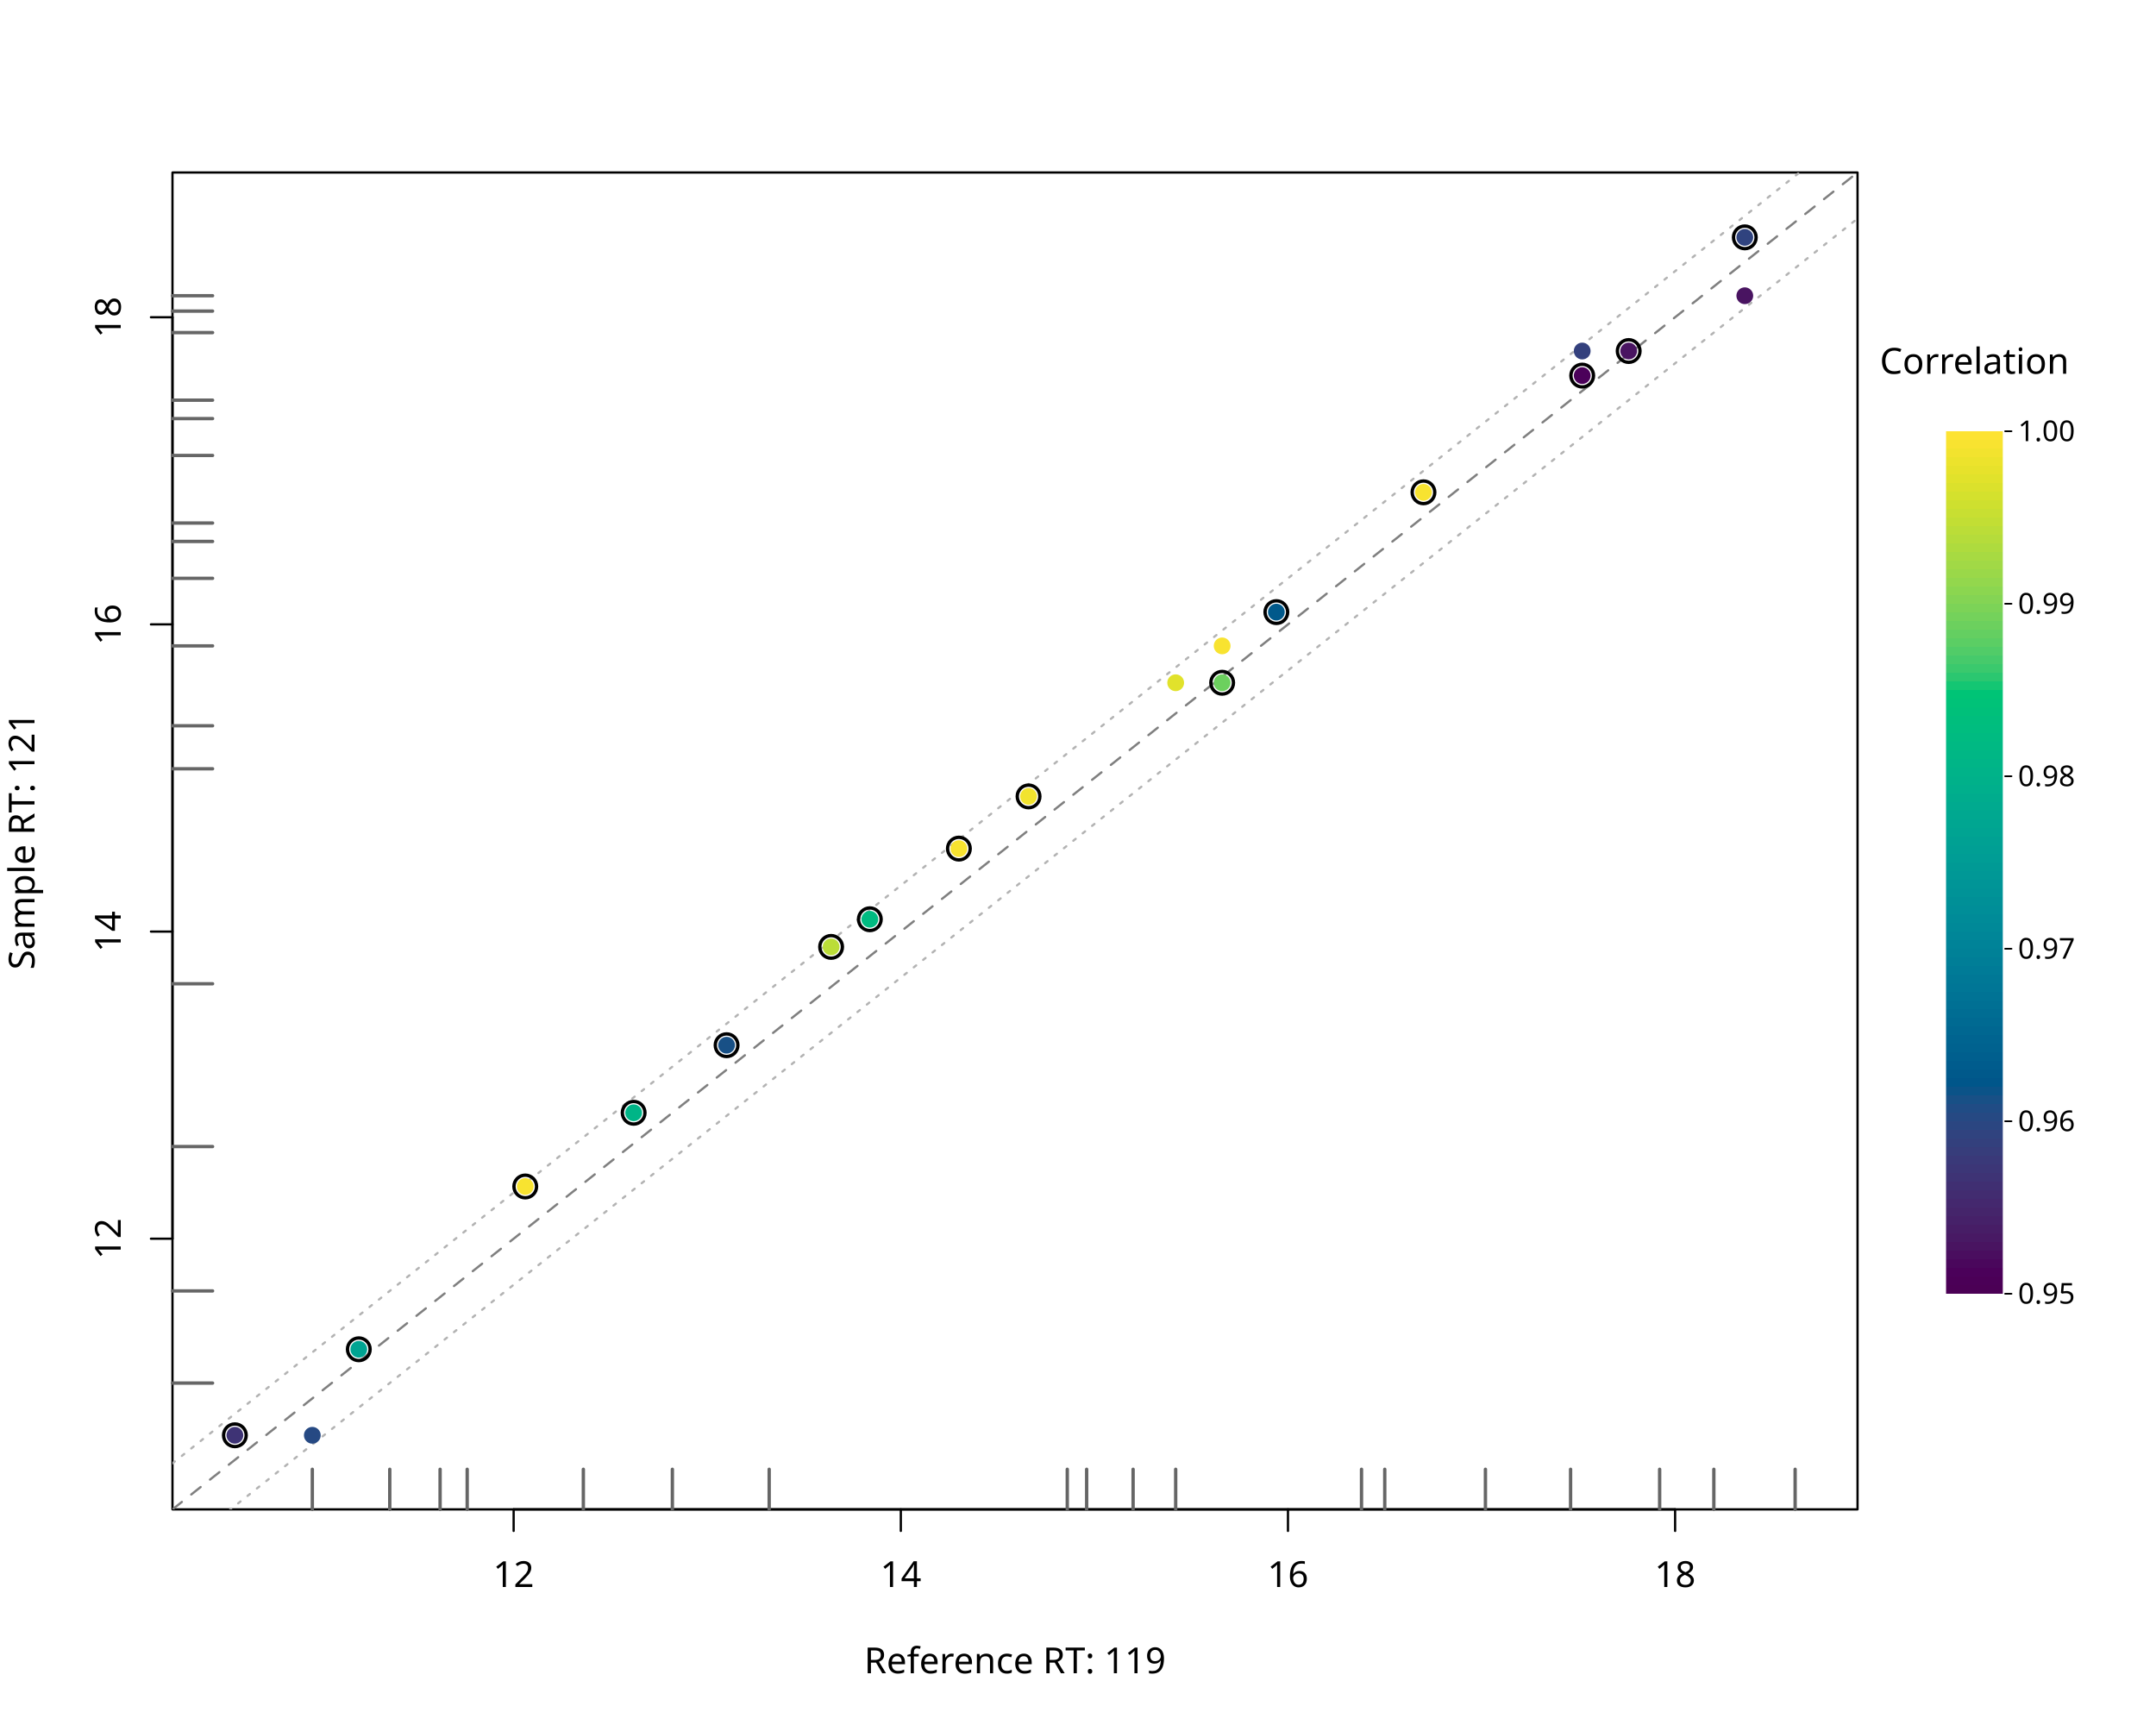
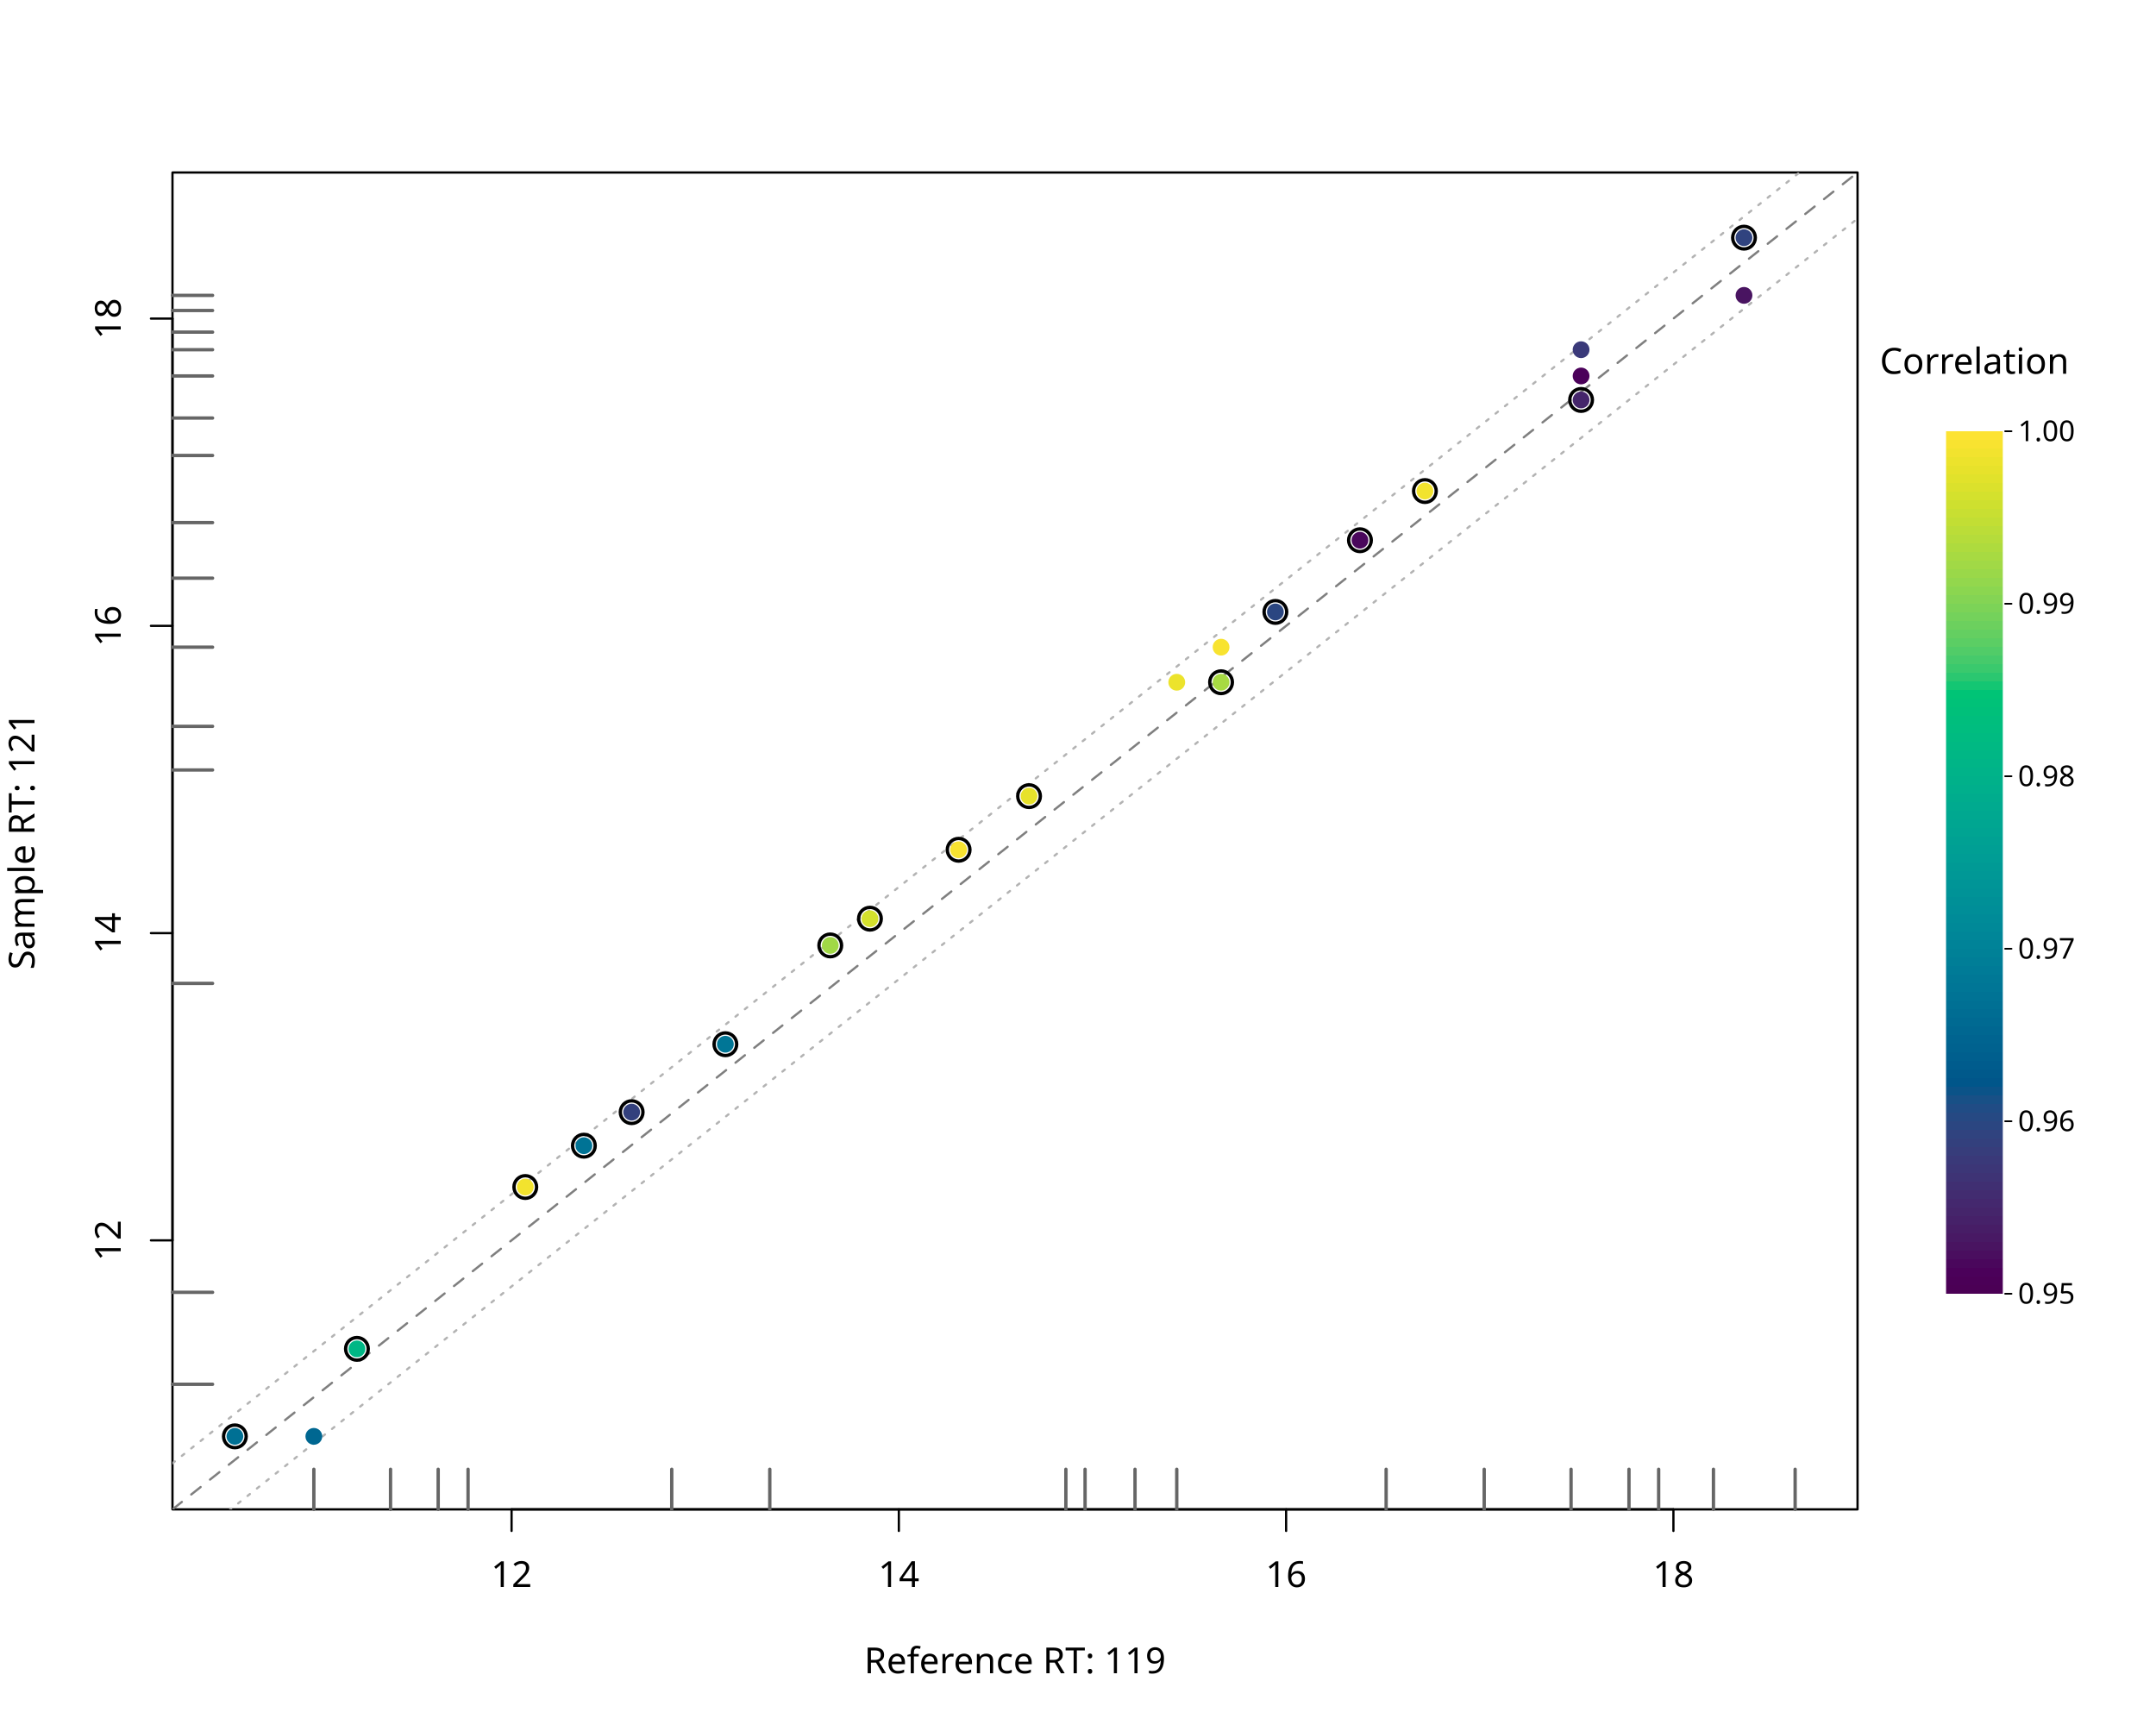
<svg xmlns="http://www.w3.org/2000/svg" class="svglite" data-engine-version="2.0" width="720.00pt" height="576.00pt" viewBox="0 0 720.00 576.00">
  <defs>
    <style type="text/css">
    .svglite line, .svglite polyline, .svglite polygon, .svglite path, .svglite rect, .svglite circle {
      fill: none;
      stroke: #000000;
      stroke-linecap: round;
      stroke-linejoin: round;
      stroke-miterlimit: 10.00;
    }
  </style>
  </defs>
  <rect width="100%" height="100%" style="stroke: none; fill: #FFFFFF;" />
  <defs>
    <clipPath id="cpMC4wMHw3MjAuMDB8MC4wMHw1NzYuMDA=">
      <rect x="0.00" y="0.00" width="720.00" height="576.00" />
    </clipPath>
  </defs>
  <g clip-path="url(#cpMC4wMHw3MjAuMDB8MC4wMHw1NzYuMDA=)">
-     <line x1="171.53" y1="504.00" x2="559.41" y2="504.00" style="stroke-width: 0.75;" />
-     <line x1="171.53" y1="504.00" x2="171.53" y2="511.20" style="stroke-width: 0.75;" />
-     <line x1="300.83" y1="504.00" x2="300.83" y2="511.20" style="stroke-width: 0.75;" />
-     <line x1="430.12" y1="504.00" x2="430.12" y2="511.20" style="stroke-width: 0.75;" />
-     <line x1="559.41" y1="504.00" x2="559.41" y2="511.20" style="stroke-width: 0.75;" />
-     <text x="171.53" y="529.92" text-anchor="middle" style="font-size: 12.00px; font-family: sans;" textLength="13.35px" lengthAdjust="spacingAndGlyphs">12</text>
-     <text x="300.83" y="529.92" text-anchor="middle" style="font-size: 12.00px; font-family: sans;" textLength="13.35px" lengthAdjust="spacingAndGlyphs">14</text>
-     <text x="430.12" y="529.92" text-anchor="middle" style="font-size: 12.00px; font-family: sans;" textLength="13.35px" lengthAdjust="spacingAndGlyphs">16</text>
-     <text x="559.41" y="529.92" text-anchor="middle" style="font-size: 12.00px; font-family: sans;" textLength="13.35px" lengthAdjust="spacingAndGlyphs">18</text>
-     <line x1="57.60" y1="413.62" x2="57.60" y2="105.93" style="stroke-width: 0.75;" />
-     <line x1="57.60" y1="413.62" x2="50.40" y2="413.62" style="stroke-width: 0.75;" />
-     <line x1="57.60" y1="311.06" x2="50.40" y2="311.06" style="stroke-width: 0.75;" />
-     <line x1="57.60" y1="208.49" x2="50.40" y2="208.49" style="stroke-width: 0.75;" />
-     <line x1="57.60" y1="105.93" x2="50.40" y2="105.93" style="stroke-width: 0.75;" />
-     <text transform="translate(40.32,413.62) rotate(-90)" text-anchor="middle" style="font-size: 12.00px; font-family: sans;" textLength="13.35px" lengthAdjust="spacingAndGlyphs">12</text>
-     <text transform="translate(40.32,311.06) rotate(-90)" text-anchor="middle" style="font-size: 12.00px; font-family: sans;" textLength="13.35px" lengthAdjust="spacingAndGlyphs">14</text>
-     <text transform="translate(40.32,208.49) rotate(-90)" text-anchor="middle" style="font-size: 12.00px; font-family: sans;" textLength="13.35px" lengthAdjust="spacingAndGlyphs">16</text>
-     <text transform="translate(40.32,105.93) rotate(-90)" text-anchor="middle" style="font-size: 12.00px; font-family: sans;" textLength="13.35px" lengthAdjust="spacingAndGlyphs">18</text>
+     <line x1="170.84" y1="504.00" x2="558.84" y2="504.00" style="stroke-width: 0.75;" />
+     <line x1="170.84" y1="504.00" x2="170.84" y2="511.20" style="stroke-width: 0.75;" />
+     <line x1="300.17" y1="504.00" x2="300.17" y2="511.20" style="stroke-width: 0.75;" />
+     <line x1="429.50" y1="504.00" x2="429.50" y2="511.20" style="stroke-width: 0.75;" />
+     <line x1="558.84" y1="504.00" x2="558.84" y2="511.20" style="stroke-width: 0.75;" />
+     <text x="170.84" y="529.92" text-anchor="middle" style="font-size: 12.00px; font-family: sans;" textLength="13.35px" lengthAdjust="spacingAndGlyphs">12</text>
+     <text x="300.17" y="529.92" text-anchor="middle" style="font-size: 12.00px; font-family: sans;" textLength="13.35px" lengthAdjust="spacingAndGlyphs">14</text>
+     <text x="429.50" y="529.92" text-anchor="middle" style="font-size: 12.00px; font-family: sans;" textLength="13.35px" lengthAdjust="spacingAndGlyphs">16</text>
+     <text x="558.84" y="529.92" text-anchor="middle" style="font-size: 12.00px; font-family: sans;" textLength="13.35px" lengthAdjust="spacingAndGlyphs">18</text>
+     <line x1="57.60" y1="414.17" x2="57.60" y2="106.38" style="stroke-width: 0.75;" />
+     <line x1="57.60" y1="414.17" x2="50.40" y2="414.17" style="stroke-width: 0.75;" />
+     <line x1="57.60" y1="311.58" x2="50.40" y2="311.58" style="stroke-width: 0.75;" />
+     <line x1="57.60" y1="208.98" x2="50.40" y2="208.98" style="stroke-width: 0.75;" />
+     <line x1="57.60" y1="106.38" x2="50.40" y2="106.38" style="stroke-width: 0.75;" />
+     <text transform="translate(40.32,414.17) rotate(-90)" text-anchor="middle" style="font-size: 12.00px; font-family: sans;" textLength="13.35px" lengthAdjust="spacingAndGlyphs">12</text>
+     <text transform="translate(40.32,311.58) rotate(-90)" text-anchor="middle" style="font-size: 12.00px; font-family: sans;" textLength="13.35px" lengthAdjust="spacingAndGlyphs">14</text>
+     <text transform="translate(40.32,208.98) rotate(-90)" text-anchor="middle" style="font-size: 12.00px; font-family: sans;" textLength="13.35px" lengthAdjust="spacingAndGlyphs">16</text>
+     <text transform="translate(40.32,106.38) rotate(-90)" text-anchor="middle" style="font-size: 12.00px; font-family: sans;" textLength="13.35px" lengthAdjust="spacingAndGlyphs">18</text>
    <polygon points="57.60,504.00 620.33,504.00 620.33,57.60 57.60,57.60 " style="stroke-width: 0.75; fill: none;" />
  </g>
  <defs>
    <clipPath id="cpMC4wMHw2NDkuMTN8MC4wMHw1NzYuMDA=">
      <rect x="0.00" y="0.00" width="649.13" height="576.00" />
    </clipPath>
  </defs>
  <g clip-path="url(#cpMC4wMHw2NDkuMTN8MC4wMHw1NzYuMDA=)">
    <text x="338.97" y="558.72" text-anchor="middle" style="font-size: 12.00px; font-family: sans;" textLength="101.40px" lengthAdjust="spacingAndGlyphs">Reference RT: 119</text>
    <text transform="translate(11.52,280.80) rotate(-90)" text-anchor="middle" style="font-size: 12.00px; font-family: sans;" textLength="86.72px" lengthAdjust="spacingAndGlyphs">Sample RT: 121</text>
  </g>
  <defs>
    <clipPath id="cpNTcuNjB8NjIwLjMzfDU3LjYwfDUwNC4wMA==">
      <rect x="57.60" y="57.60" width="562.73" height="446.40" />
    </clipPath>
  </defs>
  <g clip-path="url(#cpNTcuNjB8NjIwLjMzfDU3LjYwfDUwNC4wMA==)">
    <line x1="57.60" y1="504.00" x2="620.33" y2="57.60" style="stroke-width: 0.75; stroke: #7F7F7F; stroke-dasharray: 4.00,4.00;" />
-     <line x1="57.60" y1="488.62" x2="620.33" y2="42.22" style="stroke-width: 0.75; stroke: #B3B3B3; stroke-dasharray: 1.00,3.00;" />
-     <line x1="57.60" y1="519.38" x2="620.33" y2="72.98" style="stroke-width: 0.75; stroke: #B3B3B3; stroke-dasharray: 1.00,3.00;" />
-     <circle cx="78.44" cy="479.26" r="2.43" style="stroke-width: 0.75; stroke: #3E3375; fill: #3E3375;" />
-     <circle cx="104.30" cy="479.26" r="2.43" style="stroke-width: 0.75; stroke: #264983; fill: #264983;" />
-     <circle cx="119.82" cy="450.54" r="2.43" style="stroke-width: 0.75; stroke: #00A492; fill: #00A492;" />
-     <circle cx="175.41" cy="396.18" r="2.43" style="stroke-width: 0.75; stroke: #F8E330; fill: #F8E330;" />
-     <circle cx="211.61" cy="371.57" r="2.43" style="stroke-width: 0.75; stroke: #00B587; fill: #00B587;" />
-     <circle cx="242.64" cy="349.01" r="2.43" style="stroke-width: 0.75; stroke: #185086; fill: #185086;" />
-     <circle cx="277.55" cy="316.18" r="2.43" style="stroke-width: 0.75; stroke: #BBDD38; fill: #BBDD38;" />
-     <circle cx="290.48" cy="306.95" r="2.43" style="stroke-width: 0.75; stroke: #00BB81; fill: #00BB81;" />
-     <circle cx="320.22" cy="283.36" r="2.43" style="stroke-width: 0.75; stroke: #F8E330; fill: #F8E330;" />
-     <circle cx="343.49" cy="265.93" r="2.43" style="stroke-width: 0.75; stroke: #F2E32E; fill: #F2E32E;" />
-     <circle cx="392.62" cy="227.98" r="2.43" style="stroke-width: 0.75; stroke: #E1E22B; fill: #E1E22B;" />
-     <circle cx="408.14" cy="227.98" r="2.43" style="stroke-width: 0.75; stroke: #6CD05E; fill: #6CD05E;" />
-     <circle cx="408.14" cy="215.67" r="2.43" style="stroke-width: 0.75; stroke: #F8E330; fill: #F8E330;" />
-     <circle cx="426.24" cy="204.39" r="2.43" style="stroke-width: 0.75; stroke: #00598B; fill: #00598B;" />
-     <circle cx="475.37" cy="164.39" r="2.43" style="stroke-width: 0.75; stroke: #F8E330; fill: #F8E330;" />
-     <circle cx="528.38" cy="125.42" r="2.43" style="stroke-width: 0.75; stroke: #4B015A; fill: #4B015A;" />
-     <circle cx="528.38" cy="117.21" r="2.43" style="stroke-width: 0.75; stroke: #33407D; fill: #33407D;" />
-     <circle cx="543.90" cy="117.21" r="2.43" style="stroke-width: 0.75; stroke: #491461; fill: #491461;" />
-     <circle cx="582.68" cy="98.75" r="2.43" style="stroke-width: 0.75; stroke: #491461; fill: #491461;" />
-     <circle cx="582.68" cy="79.26" r="2.43" style="stroke-width: 0.75; stroke: #30437F; fill: #30437F;" />
-     <circle cx="408.14" cy="227.98" r="3.78" style="stroke-width: 1.12;" />
-     <circle cx="543.90" cy="117.21" r="3.78" style="stroke-width: 1.12;" />
-     <circle cx="119.82" cy="450.54" r="3.78" style="stroke-width: 1.12;" />
-     <circle cx="475.37" cy="164.39" r="3.78" style="stroke-width: 1.12;" />
-     <circle cx="528.38" cy="125.42" r="3.78" style="stroke-width: 1.12;" />
-     <circle cx="426.24" cy="204.39" r="3.78" style="stroke-width: 1.12;" />
-     <circle cx="343.49" cy="265.93" r="3.78" style="stroke-width: 1.12;" />
-     <circle cx="242.64" cy="349.01" r="3.78" style="stroke-width: 1.12;" />
-     <circle cx="211.61" cy="371.57" r="3.78" style="stroke-width: 1.12;" />
-     <circle cx="582.68" cy="79.26" r="3.78" style="stroke-width: 1.12;" />
-     <circle cx="78.44" cy="479.26" r="3.78" style="stroke-width: 1.12;" />
-     <circle cx="320.22" cy="283.36" r="3.78" style="stroke-width: 1.12;" />
-     <circle cx="277.55" cy="316.18" r="3.78" style="stroke-width: 1.12;" />
-     <circle cx="290.48" cy="306.95" r="3.78" style="stroke-width: 1.12;" />
-     <circle cx="175.41" cy="396.18" r="3.78" style="stroke-width: 1.12;" />
+     <line x1="57.60" y1="488.61" x2="620.33" y2="42.21" style="stroke-width: 0.75; stroke: #B3B3B3; stroke-dasharray: 1.00,3.00;" />
+     <line x1="57.60" y1="519.39" x2="620.33" y2="72.99" style="stroke-width: 0.75; stroke: #B3B3B3; stroke-dasharray: 1.00,3.00;" />
+     <circle cx="78.44" cy="479.62" r="2.43" style="stroke-width: 0.75; stroke: #007094; fill: #007094;" />
+     <circle cx="104.81" cy="479.62" r="2.43" style="stroke-width: 0.75; stroke: #006791; fill: #006791;" />
+     <circle cx="119.20" cy="450.40" r="2.43" style="stroke-width: 0.75; stroke: #00B785; fill: #00B785;" />
+     <circle cx="175.42" cy="396.36" r="2.43" style="stroke-width: 0.75; stroke: #F2E32E; fill: #F2E32E;" />
+     <circle cx="194.99" cy="382.56" r="2.43" style="stroke-width: 0.75; stroke: #007395; fill: #007395;" />
+     <circle cx="210.94" cy="371.36" r="2.43" style="stroke-width: 0.75; stroke: #33407D; fill: #33407D;" />
+     <circle cx="242.24" cy="348.68" r="2.43" style="stroke-width: 0.75; stroke: #007696; fill: #007696;" />
+     <circle cx="277.27" cy="315.69" r="2.43" style="stroke-width: 0.75; stroke: #A1D946; fill: #A1D946;" />
+     <circle cx="290.52" cy="306.76" r="2.43" style="stroke-width: 0.75; stroke: #D4E12D; fill: #D4E12D;" />
+     <circle cx="320.13" cy="283.75" r="2.43" style="stroke-width: 0.75; stroke: #F8E330; fill: #F8E330;" />
+     <circle cx="343.65" cy="265.84" r="2.43" style="stroke-width: 0.75; stroke: #E7E22B; fill: #E7E22B;" />
+     <circle cx="392.98" cy="227.81" r="2.43" style="stroke-width: 0.75; stroke: #ECE32C; fill: #ECE32C;" />
+     <circle cx="407.78" cy="227.81" r="2.43" style="stroke-width: 0.75; stroke: #A7DA42; fill: #A7DA42;" />
+     <circle cx="407.78" cy="216.10" r="2.43" style="stroke-width: 0.75; stroke: #F8E330; fill: #F8E330;" />
+     <circle cx="425.92" cy="204.33" r="2.43" style="stroke-width: 0.75; stroke: #2B4681; fill: #2B4681;" />
+     <circle cx="454.16" cy="180.39" r="2.43" style="stroke-width: 0.75; stroke: #4A075C; fill: #4A075C;" />
+     <circle cx="475.85" cy="163.97" r="2.43" style="stroke-width: 0.75; stroke: #F2E32E; fill: #F2E32E;" />
+     <circle cx="528.01" cy="133.55" r="2.43" style="stroke-width: 0.75; stroke: #45256B; fill: #45256B;" />
+     <circle cx="528.01" cy="125.54" r="2.43" style="stroke-width: 0.75; stroke: #4B015A; fill: #4B015A;" />
+     <circle cx="528.01" cy="116.77" r="2.43" style="stroke-width: 0.75; stroke: #3A3979; fill: #3A3979;" />
+     <circle cx="582.41" cy="98.63" r="2.43" style="stroke-width: 0.75; stroke: #491461; fill: #491461;" />
+     <circle cx="582.41" cy="79.36" r="2.43" style="stroke-width: 0.75; stroke: #30437F; fill: #30437F;" />
+     <circle cx="407.78" cy="227.81" r="3.78" style="stroke-width: 1.12;" />
+     <circle cx="119.20" cy="450.40" r="3.78" style="stroke-width: 1.12;" />
+     <circle cx="528.01" cy="133.55" r="3.78" style="stroke-width: 1.12;" />
+     <circle cx="475.85" cy="163.97" r="3.78" style="stroke-width: 1.12;" />
+     <circle cx="78.44" cy="479.62" r="3.78" style="stroke-width: 1.12;" />
+     <circle cx="425.92" cy="204.33" r="3.78" style="stroke-width: 1.12;" />
+     <circle cx="343.65" cy="265.84" r="3.78" style="stroke-width: 1.12;" />
+     <circle cx="242.24" cy="348.68" r="3.78" style="stroke-width: 1.12;" />
+     <circle cx="320.13" cy="283.75" r="3.78" style="stroke-width: 1.12;" />
+     <circle cx="582.41" cy="79.36" r="3.78" style="stroke-width: 1.12;" />
+     <circle cx="290.52" cy="306.76" r="3.78" style="stroke-width: 1.12;" />
+     <circle cx="454.16" cy="180.39" r="3.78" style="stroke-width: 1.12;" />
+     <circle cx="175.42" cy="396.36" r="3.78" style="stroke-width: 1.12;" />
+     <circle cx="277.27" cy="315.69" r="3.78" style="stroke-width: 1.12;" />
+     <circle cx="210.94" cy="371.36" r="3.78" style="stroke-width: 1.12;" />
+     <circle cx="194.99" cy="382.56" r="3.78" style="stroke-width: 1.12;" />
  </g>
  <g clip-path="url(#cpMC4wMHw3MjAuMDB8MC4wMHw1NzYuMDA=)">
-     <line x1="104.30" y1="504.00" x2="104.30" y2="490.61" style="stroke-width: 1.12; stroke: #666666;" />
-     <line x1="130.16" y1="504.00" x2="130.16" y2="490.61" style="stroke-width: 1.12; stroke: #666666;" />
-     <line x1="146.97" y1="504.00" x2="146.97" y2="490.61" style="stroke-width: 1.12; stroke: #666666;" />
-     <line x1="156.02" y1="504.00" x2="156.02" y2="490.61" style="stroke-width: 1.12; stroke: #666666;" />
-     <line x1="194.81" y1="504.00" x2="194.81" y2="490.61" style="stroke-width: 1.12; stroke: #666666;" />
-     <line x1="224.54" y1="504.00" x2="224.54" y2="490.61" style="stroke-width: 1.12; stroke: #666666;" />
-     <line x1="256.87" y1="504.00" x2="256.87" y2="490.61" style="stroke-width: 1.12; stroke: #666666;" />
-     <line x1="356.42" y1="504.00" x2="356.42" y2="490.61" style="stroke-width: 1.12; stroke: #666666;" />
-     <line x1="362.89" y1="504.00" x2="362.89" y2="490.61" style="stroke-width: 1.12; stroke: #666666;" />
-     <line x1="378.40" y1="504.00" x2="378.40" y2="490.61" style="stroke-width: 1.12; stroke: #666666;" />
-     <line x1="392.62" y1="504.00" x2="392.62" y2="490.61" style="stroke-width: 1.12; stroke: #666666;" />
-     <line x1="454.68" y1="504.00" x2="454.68" y2="490.61" style="stroke-width: 1.12; stroke: #666666;" />
-     <line x1="462.44" y1="504.00" x2="462.44" y2="490.61" style="stroke-width: 1.12; stroke: #666666;" />
-     <line x1="496.06" y1="504.00" x2="496.06" y2="490.61" style="stroke-width: 1.12; stroke: #666666;" />
-     <line x1="524.50" y1="504.00" x2="524.50" y2="490.61" style="stroke-width: 1.12; stroke: #666666;" />
-     <line x1="554.24" y1="504.00" x2="554.24" y2="490.61" style="stroke-width: 1.12; stroke: #666666;" />
-     <line x1="572.34" y1="504.00" x2="572.34" y2="490.61" style="stroke-width: 1.12; stroke: #666666;" />
+     <line x1="104.81" y1="504.00" x2="104.81" y2="490.61" style="stroke-width: 1.12; stroke: #666666;" />
+     <line x1="130.42" y1="504.00" x2="130.42" y2="490.61" style="stroke-width: 1.12; stroke: #666666;" />
+     <line x1="146.33" y1="504.00" x2="146.33" y2="490.61" style="stroke-width: 1.12; stroke: #666666;" />
+     <line x1="156.31" y1="504.00" x2="156.31" y2="490.61" style="stroke-width: 1.12; stroke: #666666;" />
+     <line x1="224.33" y1="504.00" x2="224.33" y2="490.61" style="stroke-width: 1.12; stroke: #666666;" />
+     <line x1="257.07" y1="504.00" x2="257.07" y2="490.61" style="stroke-width: 1.12; stroke: #666666;" />
+     <line x1="355.95" y1="504.00" x2="355.95" y2="490.61" style="stroke-width: 1.12; stroke: #666666;" />
+     <line x1="362.36" y1="504.00" x2="362.36" y2="490.61" style="stroke-width: 1.12; stroke: #666666;" />
+     <line x1="379.04" y1="504.00" x2="379.04" y2="490.61" style="stroke-width: 1.12; stroke: #666666;" />
+     <line x1="392.98" y1="504.00" x2="392.98" y2="490.61" style="stroke-width: 1.12; stroke: #666666;" />
+     <line x1="462.90" y1="504.00" x2="462.90" y2="490.61" style="stroke-width: 1.12; stroke: #666666;" />
+     <line x1="495.65" y1="504.00" x2="495.65" y2="490.61" style="stroke-width: 1.12; stroke: #666666;" />
+     <line x1="524.66" y1="504.00" x2="524.66" y2="490.61" style="stroke-width: 1.12; stroke: #666666;" />
+     <line x1="544.00" y1="504.00" x2="544.00" y2="490.61" style="stroke-width: 1.12; stroke: #666666;" />
+     <line x1="553.91" y1="504.00" x2="553.91" y2="490.61" style="stroke-width: 1.12; stroke: #666666;" />
+     <line x1="572.21" y1="504.00" x2="572.21" y2="490.61" style="stroke-width: 1.12; stroke: #666666;" />
    <line x1="599.49" y1="504.00" x2="599.49" y2="490.61" style="stroke-width: 1.12; stroke: #666666;" />
-     <line x1="57.60" y1="461.83" x2="70.99" y2="461.83" style="stroke-width: 1.12; stroke: #666666;" />
-     <line x1="57.60" y1="431.06" x2="70.99" y2="431.06" style="stroke-width: 1.12; stroke: #666666;" />
-     <line x1="57.60" y1="382.85" x2="70.99" y2="382.85" style="stroke-width: 1.12; stroke: #666666;" />
-     <line x1="57.60" y1="328.49" x2="70.99" y2="328.49" style="stroke-width: 1.12; stroke: #666666;" />
-     <line x1="57.60" y1="256.70" x2="70.99" y2="256.70" style="stroke-width: 1.12; stroke: #666666;" />
-     <line x1="57.60" y1="242.34" x2="70.99" y2="242.34" style="stroke-width: 1.12; stroke: #666666;" />
-     <line x1="57.60" y1="215.67" x2="70.99" y2="215.67" style="stroke-width: 1.12; stroke: #666666;" />
-     <line x1="57.60" y1="193.11" x2="70.99" y2="193.11" style="stroke-width: 1.12; stroke: #666666;" />
-     <line x1="57.60" y1="180.80" x2="70.99" y2="180.80" style="stroke-width: 1.12; stroke: #666666;" />
-     <line x1="57.60" y1="174.65" x2="70.99" y2="174.65" style="stroke-width: 1.12; stroke: #666666;" />
-     <line x1="57.60" y1="152.08" x2="70.99" y2="152.08" style="stroke-width: 1.12; stroke: #666666;" />
-     <line x1="57.60" y1="139.77" x2="70.99" y2="139.77" style="stroke-width: 1.12; stroke: #666666;" />
-     <line x1="57.60" y1="133.62" x2="70.99" y2="133.62" style="stroke-width: 1.12; stroke: #666666;" />
-     <line x1="57.60" y1="111.06" x2="70.99" y2="111.06" style="stroke-width: 1.12; stroke: #666666;" />
-     <line x1="57.60" y1="103.88" x2="70.99" y2="103.88" style="stroke-width: 1.12; stroke: #666666;" />
-     <line x1="57.60" y1="98.75" x2="70.99" y2="98.75" style="stroke-width: 1.12; stroke: #666666;" />
+     <line x1="57.60" y1="462.23" x2="70.99" y2="462.23" style="stroke-width: 1.12; stroke: #666666;" />
+     <line x1="57.60" y1="431.52" x2="70.99" y2="431.52" style="stroke-width: 1.12; stroke: #666666;" />
+     <line x1="57.60" y1="328.37" x2="70.99" y2="328.37" style="stroke-width: 1.12; stroke: #666666;" />
+     <line x1="57.60" y1="257.11" x2="70.99" y2="257.11" style="stroke-width: 1.12; stroke: #666666;" />
+     <line x1="57.60" y1="242.53" x2="70.99" y2="242.53" style="stroke-width: 1.12; stroke: #666666;" />
+     <line x1="57.60" y1="216.10" x2="70.99" y2="216.10" style="stroke-width: 1.12; stroke: #666666;" />
+     <line x1="57.60" y1="193.05" x2="70.99" y2="193.05" style="stroke-width: 1.12; stroke: #666666;" />
+     <line x1="57.60" y1="174.50" x2="70.99" y2="174.50" style="stroke-width: 1.12; stroke: #666666;" />
+     <line x1="57.60" y1="152.09" x2="70.99" y2="152.09" style="stroke-width: 1.12; stroke: #666666;" />
+     <line x1="57.60" y1="139.59" x2="70.99" y2="139.59" style="stroke-width: 1.12; stroke: #666666;" />
+     <line x1="57.60" y1="125.54" x2="70.99" y2="125.54" style="stroke-width: 1.12; stroke: #666666;" />
+     <line x1="57.60" y1="116.77" x2="70.99" y2="116.77" style="stroke-width: 1.12; stroke: #666666;" />
+     <line x1="57.60" y1="110.90" x2="70.99" y2="110.90" style="stroke-width: 1.12; stroke: #666666;" />
+     <line x1="57.60" y1="103.68" x2="70.99" y2="103.68" style="stroke-width: 1.12; stroke: #666666;" />
+     <line x1="57.60" y1="98.63" x2="70.99" y2="98.63" style="stroke-width: 1.12; stroke: #666666;" />
  </g>
  <defs>
    <clipPath id="cpNjQ5LjEzfDY2OS42MHwyOC44MHw1NDcuMjA=">
      <rect x="649.13" y="28.80" width="20.47" height="518.40" />
    </clipPath>
  </defs>
  <g clip-path="url(#cpNjQ5LjEzfDY2OS42MHwyOC44MHw1NDcuMjA=)">
</g>
  <defs>
    <clipPath id="cpNjQ5LjEzfDcyMC4wMHwwLjAwfDU3Ni4wMA==">
      <rect x="649.13" y="0.00" width="70.87" height="576.00" />
    </clipPath>
  </defs>
  <g clip-path="url(#cpNjQ5LjEzfDcyMC4wMHwwLjAwfDU3Ni4wMA==)">
</g>
  <g clip-path="url(#cpNjQ5LjEzfDY2OS42MHwyOC44MHw1NDcuMjA=)">
    <rect x="649.89" y="429.12" width="18.95" height="2.88" style="stroke-width: 0.75; stroke: none; fill: #4B0055;" />
    <rect x="649.89" y="426.24" width="18.95" height="2.88" style="stroke-width: 0.75; stroke: none; fill: #4B0057;" />
    <rect x="649.89" y="423.36" width="18.95" height="2.88" style="stroke-width: 0.75; stroke: none; fill: #4B015A;" />
    <rect x="649.89" y="420.48" width="18.95" height="2.88" style="stroke-width: 0.75; stroke: none; fill: #4A075C;" />
    <rect x="649.89" y="417.60" width="18.95" height="2.88" style="stroke-width: 0.75; stroke: none; fill: #4A0E5F;" />
    <rect x="649.89" y="414.72" width="18.95" height="2.88" style="stroke-width: 0.75; stroke: none; fill: #491461;" />
    <rect x="649.89" y="411.84" width="18.95" height="2.88" style="stroke-width: 0.75; stroke: none; fill: #481964;" />
    <rect x="649.89" y="408.96" width="18.95" height="2.88" style="stroke-width: 0.75; stroke: none; fill: #471D66;" />
    <rect x="649.89" y="406.08" width="18.95" height="2.88" style="stroke-width: 0.75; stroke: none; fill: #462169;" />
    <rect x="649.89" y="403.20" width="18.95" height="2.88" style="stroke-width: 0.75; stroke: none; fill: #45256B;" />
    <rect x="649.89" y="400.32" width="18.95" height="2.88" style="stroke-width: 0.75; stroke: none; fill: #44286E;" />
    <rect x="649.89" y="397.44" width="18.95" height="2.88" style="stroke-width: 0.75; stroke: none; fill: #422C70;" />
    <rect x="649.89" y="394.56" width="18.95" height="2.88" style="stroke-width: 0.75; stroke: none; fill: #402F72;" />
    <rect x="649.89" y="391.68" width="18.95" height="2.88" style="stroke-width: 0.75; stroke: none; fill: #3E3375;" />
    <rect x="649.89" y="388.80" width="18.95" height="2.88" style="stroke-width: 0.75; stroke: none; fill: #3C3677;" />
    <rect x="649.89" y="385.92" width="18.95" height="2.88" style="stroke-width: 0.75; stroke: none; fill: #3A3979;" />
    <rect x="649.89" y="383.04" width="18.95" height="2.88" style="stroke-width: 0.75; stroke: none; fill: #373D7B;" />
    <rect x="649.89" y="380.16" width="18.95" height="2.88" style="stroke-width: 0.75; stroke: none; fill: #33407D;" />
    <rect x="649.89" y="377.28" width="18.95" height="2.88" style="stroke-width: 0.75; stroke: none; fill: #30437F;" />
    <rect x="649.89" y="374.40" width="18.95" height="2.88" style="stroke-width: 0.75; stroke: none; fill: #2B4681;" />
    <rect x="649.89" y="371.52" width="18.95" height="2.88" style="stroke-width: 0.75; stroke: none; fill: #264983;" />
    <rect x="649.89" y="368.64" width="18.95" height="2.88" style="stroke-width: 0.75; stroke: none; fill: #204C85;" />
    <rect x="649.89" y="365.76" width="18.95" height="2.88" style="stroke-width: 0.75; stroke: none; fill: #185086;" />
    <rect x="649.89" y="362.88" width="18.95" height="2.88" style="stroke-width: 0.75; stroke: none; fill: #0B5388;" />
    <rect x="649.89" y="360.00" width="18.95" height="2.88" style="stroke-width: 0.75; stroke: none; fill: #00568A;" />
    <rect x="649.89" y="357.12" width="18.95" height="2.88" style="stroke-width: 0.75; stroke: none; fill: #00598B;" />
    <rect x="649.89" y="354.24" width="18.95" height="2.88" style="stroke-width: 0.75; stroke: none; fill: #005C8D;" />
    <rect x="649.89" y="351.36" width="18.95" height="2.88" style="stroke-width: 0.75; stroke: none; fill: #005F8E;" />
    <rect x="649.89" y="348.48" width="18.95" height="2.88" style="stroke-width: 0.75; stroke: none; fill: #00628F;" />
    <rect x="649.89" y="345.60" width="18.95" height="2.88" style="stroke-width: 0.75; stroke: none; fill: #006490;" />
    <rect x="649.89" y="342.72" width="18.95" height="2.88" style="stroke-width: 0.75; stroke: none; fill: #006791;" />
    <rect x="649.89" y="339.84" width="18.95" height="2.88" style="stroke-width: 0.75; stroke: none; fill: #006A92;" />
    <rect x="649.89" y="336.96" width="18.95" height="2.88" style="stroke-width: 0.75; stroke: none; fill: #006D93;" />
    <rect x="649.89" y="334.08" width="18.95" height="2.88" style="stroke-width: 0.75; stroke: none; fill: #007094;" />
    <rect x="649.89" y="331.20" width="18.95" height="2.88" style="stroke-width: 0.75; stroke: none; fill: #007395;" />
    <rect x="649.89" y="328.32" width="18.95" height="2.88" style="stroke-width: 0.75; stroke: none; fill: #007696;" />
    <rect x="649.89" y="325.44" width="18.95" height="2.88" style="stroke-width: 0.75; stroke: none; fill: #007896;" />
    <rect x="649.89" y="322.56" width="18.95" height="2.88" style="stroke-width: 0.75; stroke: none; fill: #007B97;" />
    <rect x="649.89" y="319.68" width="18.95" height="2.88" style="stroke-width: 0.75; stroke: none; fill: #007E97;" />
    <rect x="649.89" y="316.80" width="18.95" height="2.88" style="stroke-width: 0.75; stroke: none; fill: #008197;" />
    <rect x="649.89" y="313.92" width="18.95" height="2.88" style="stroke-width: 0.75; stroke: none; fill: #008398;" />
    <rect x="649.89" y="311.04" width="18.95" height="2.88" style="stroke-width: 0.75; stroke: none; fill: #008698;" />
    <rect x="649.89" y="308.16" width="18.95" height="2.88" style="stroke-width: 0.75; stroke: none; fill: #008998;" />
    <rect x="649.89" y="305.28" width="18.95" height="2.88" style="stroke-width: 0.75; stroke: none; fill: #008B98;" />
    <rect x="649.89" y="302.40" width="18.95" height="2.88" style="stroke-width: 0.75; stroke: none; fill: #008E98;" />
    <rect x="649.89" y="299.52" width="18.95" height="2.88" style="stroke-width: 0.75; stroke: none; fill: #009097;" />
    <rect x="649.89" y="296.64" width="18.95" height="2.88" style="stroke-width: 0.75; stroke: none; fill: #009397;" />
    <rect x="649.89" y="293.76" width="18.95" height="2.88" style="stroke-width: 0.75; stroke: none; fill: #009597;" />
    <rect x="649.89" y="290.88" width="18.95" height="2.88" style="stroke-width: 0.75; stroke: none; fill: #009896;" />
    <rect x="649.89" y="288.00" width="18.95" height="2.88" style="stroke-width: 0.75; stroke: none; fill: #009A95;" />
    <rect x="649.89" y="285.12" width="18.95" height="2.88" style="stroke-width: 0.75; stroke: none; fill: #009D95;" />
    <rect x="649.89" y="282.24" width="18.95" height="2.88" style="stroke-width: 0.75; stroke: none; fill: #009F94;" />
    <rect x="649.89" y="279.36" width="18.95" height="2.88" style="stroke-width: 0.75; stroke: none; fill: #00A193;" />
    <rect x="649.89" y="276.48" width="18.95" height="2.88" style="stroke-width: 0.75; stroke: none; fill: #00A492;" />
    <rect x="649.89" y="273.60" width="18.95" height="2.88" style="stroke-width: 0.75; stroke: none; fill: #00A691;" />
    <rect x="649.89" y="270.72" width="18.95" height="2.88" style="stroke-width: 0.75; stroke: none; fill: #00A890;" />
    <rect x="649.89" y="267.84" width="18.95" height="2.88" style="stroke-width: 0.75; stroke: none; fill: #00AA8F;" />
    <rect x="649.89" y="264.96" width="18.95" height="2.88" style="stroke-width: 0.75; stroke: none; fill: #00AC8D;" />
    <rect x="649.89" y="262.08" width="18.95" height="2.88" style="stroke-width: 0.75; stroke: none; fill: #00AF8C;" />
    <rect x="649.89" y="259.20" width="18.95" height="2.88" style="stroke-width: 0.75; stroke: none; fill: #00B18A;" />
    <rect x="649.89" y="256.32" width="18.95" height="2.88" style="stroke-width: 0.75; stroke: none; fill: #00B389;" />
    <rect x="649.89" y="253.44" width="18.95" height="2.88" style="stroke-width: 0.75; stroke: none; fill: #00B587;" />
    <rect x="649.89" y="250.56" width="18.95" height="2.88" style="stroke-width: 0.75; stroke: none; fill: #00B785;" />
    <rect x="649.89" y="247.68" width="18.95" height="2.88" style="stroke-width: 0.75; stroke: none; fill: #00B983;" />
    <rect x="649.89" y="244.80" width="18.95" height="2.88" style="stroke-width: 0.75; stroke: none; fill: #00BB81;" />
    <rect x="649.89" y="241.92" width="18.95" height="2.88" style="stroke-width: 0.75; stroke: none; fill: #00BD7F;" />
    <rect x="649.89" y="239.04" width="18.95" height="2.88" style="stroke-width: 0.75; stroke: none; fill: #00BE7D;" />
    <rect x="649.89" y="236.16" width="18.95" height="2.88" style="stroke-width: 0.75; stroke: none; fill: #00C07A;" />
    <rect x="649.89" y="233.28" width="18.95" height="2.88" style="stroke-width: 0.75; stroke: none; fill: #00C278;" />
    <rect x="649.89" y="230.40" width="18.95" height="2.88" style="stroke-width: 0.75; stroke: none; fill: #00C476;" />
    <rect x="649.89" y="227.52" width="18.95" height="2.88" style="stroke-width: 0.75; stroke: none; fill: #14C673;" />
    <rect x="649.89" y="224.64" width="18.95" height="2.88" style="stroke-width: 0.75; stroke: none; fill: #2BC770;" />
    <rect x="649.89" y="221.76" width="18.95" height="2.88" style="stroke-width: 0.75; stroke: none; fill: #3AC96D;" />
    <rect x="649.89" y="218.88" width="18.95" height="2.88" style="stroke-width: 0.75; stroke: none; fill: #46CA6B;" />
    <rect x="649.89" y="216.00" width="18.95" height="2.88" style="stroke-width: 0.75; stroke: none; fill: #51CC68;" />
    <rect x="649.89" y="213.12" width="18.95" height="2.88" style="stroke-width: 0.75; stroke: none; fill: #5BCE64;" />
    <rect x="649.89" y="210.24" width="18.95" height="2.88" style="stroke-width: 0.75; stroke: none; fill: #64CF61;" />
    <rect x="649.89" y="207.36" width="18.95" height="2.88" style="stroke-width: 0.75; stroke: none; fill: #6CD05E;" />
    <rect x="649.89" y="204.48" width="18.95" height="2.88" style="stroke-width: 0.75; stroke: none; fill: #74D25B;" />
    <rect x="649.89" y="201.60" width="18.95" height="2.88" style="stroke-width: 0.75; stroke: none; fill: #7CD357;" />
    <rect x="649.89" y="198.72" width="18.95" height="2.88" style="stroke-width: 0.75; stroke: none; fill: #84D454;" />
    <rect x="649.89" y="195.84" width="18.95" height="2.88" style="stroke-width: 0.75; stroke: none; fill: #8BD650;" />
    <rect x="649.89" y="192.96" width="18.95" height="2.88" style="stroke-width: 0.75; stroke: none; fill: #93D74D;" />
    <rect x="649.89" y="190.08" width="18.95" height="2.88" style="stroke-width: 0.75; stroke: none; fill: #9AD849;" />
    <rect x="649.89" y="187.20" width="18.95" height="2.88" style="stroke-width: 0.75; stroke: none; fill: #A1D946;" />
    <rect x="649.89" y="184.32" width="18.95" height="2.88" style="stroke-width: 0.75; stroke: none; fill: #A7DA42;" />
    <rect x="649.89" y="181.44" width="18.95" height="2.88" style="stroke-width: 0.75; stroke: none; fill: #AEDB3E;" />
    <rect x="649.89" y="178.56" width="18.95" height="2.88" style="stroke-width: 0.75; stroke: none; fill: #B5DC3B;" />
    <rect x="649.89" y="175.68" width="18.95" height="2.88" style="stroke-width: 0.75; stroke: none; fill: #BBDD38;" />
    <rect x="649.89" y="172.80" width="18.95" height="2.88" style="stroke-width: 0.75; stroke: none; fill: #C2DE34;" />
    <rect x="649.89" y="169.92" width="18.95" height="2.88" style="stroke-width: 0.75; stroke: none; fill: #C8DF32;" />
    <rect x="649.89" y="167.04" width="18.95" height="2.88" style="stroke-width: 0.75; stroke: none; fill: #CEE02F;" />
    <rect x="649.89" y="164.16" width="18.95" height="2.88" style="stroke-width: 0.75; stroke: none; fill: #D4E12D;" />
    <rect x="649.89" y="161.28" width="18.95" height="2.88" style="stroke-width: 0.75; stroke: none; fill: #DBE12C;" />
    <rect x="649.89" y="158.40" width="18.95" height="2.88" style="stroke-width: 0.75; stroke: none; fill: #E1E22B;" />
    <rect x="649.89" y="155.52" width="18.95" height="2.88" style="stroke-width: 0.75; stroke: none; fill: #E7E22B;" />
    <rect x="649.89" y="152.64" width="18.95" height="2.88" style="stroke-width: 0.75; stroke: none; fill: #ECE32C;" />
    <rect x="649.89" y="149.76" width="18.95" height="2.88" style="stroke-width: 0.75; stroke: none; fill: #F2E32E;" />
    <rect x="649.89" y="146.88" width="18.95" height="2.88" style="stroke-width: 0.75; stroke: none; fill: #F8E330;" />
    <rect x="649.89" y="144.00" width="18.95" height="2.88" style="stroke-width: 0.75; stroke: none; fill: #FDE333;" />
  </g>
  <g clip-path="url(#cpMC4wMHw3MjAuMDB8MC4wMHw1NzYuMDA=)">
    <line x1="669.60" y1="432.00" x2="671.76" y2="432.00" style="stroke-width: 0.56;" />
    <line x1="669.60" y1="374.40" x2="671.76" y2="374.40" style="stroke-width: 0.56;" />
    <line x1="669.60" y1="316.80" x2="671.76" y2="316.80" style="stroke-width: 0.56;" />
    <line x1="669.60" y1="259.20" x2="671.76" y2="259.20" style="stroke-width: 0.56;" />
    <line x1="669.60" y1="201.60" x2="671.76" y2="201.60" style="stroke-width: 0.56;" />
    <line x1="669.60" y1="144.00" x2="671.76" y2="144.00" style="stroke-width: 0.56;" />
    <text x="673.92" y="435.30" style="font-size: 9.60px; font-family: sans;" textLength="18.69px" lengthAdjust="spacingAndGlyphs">0.95</text>
    <text x="673.92" y="377.70" style="font-size: 9.60px; font-family: sans;" textLength="18.69px" lengthAdjust="spacingAndGlyphs">0.96</text>
    <text x="673.92" y="320.10" style="font-size: 9.60px; font-family: sans;" textLength="18.69px" lengthAdjust="spacingAndGlyphs">0.97</text>
    <text x="673.92" y="262.50" style="font-size: 9.60px; font-family: sans;" textLength="18.69px" lengthAdjust="spacingAndGlyphs">0.98</text>
    <text x="673.92" y="204.90" style="font-size: 9.60px; font-family: sans;" textLength="18.69px" lengthAdjust="spacingAndGlyphs">0.99</text>
    <text x="673.92" y="147.30" style="font-size: 9.60px; font-family: sans;" textLength="18.69px" lengthAdjust="spacingAndGlyphs">1.00</text>
    <text x="659.37" y="124.80" text-anchor="middle" style="font-size: 12.00px; font-family: sans;" textLength="58.69px" lengthAdjust="spacingAndGlyphs">Correlation</text>
  </g>
  <defs>
    <clipPath id="cpNTkuMDR8Njg5Ljc2fDU5LjA0fDUwMi41Ng==">
      <rect x="59.04" y="59.04" width="630.72" height="443.52" />
    </clipPath>
  </defs>
  <g clip-path="url(#cpNTkuMDR8Njg5Ljc2fDU5LjA0fDUwMi41Ng==)">
</g>
</svg>
